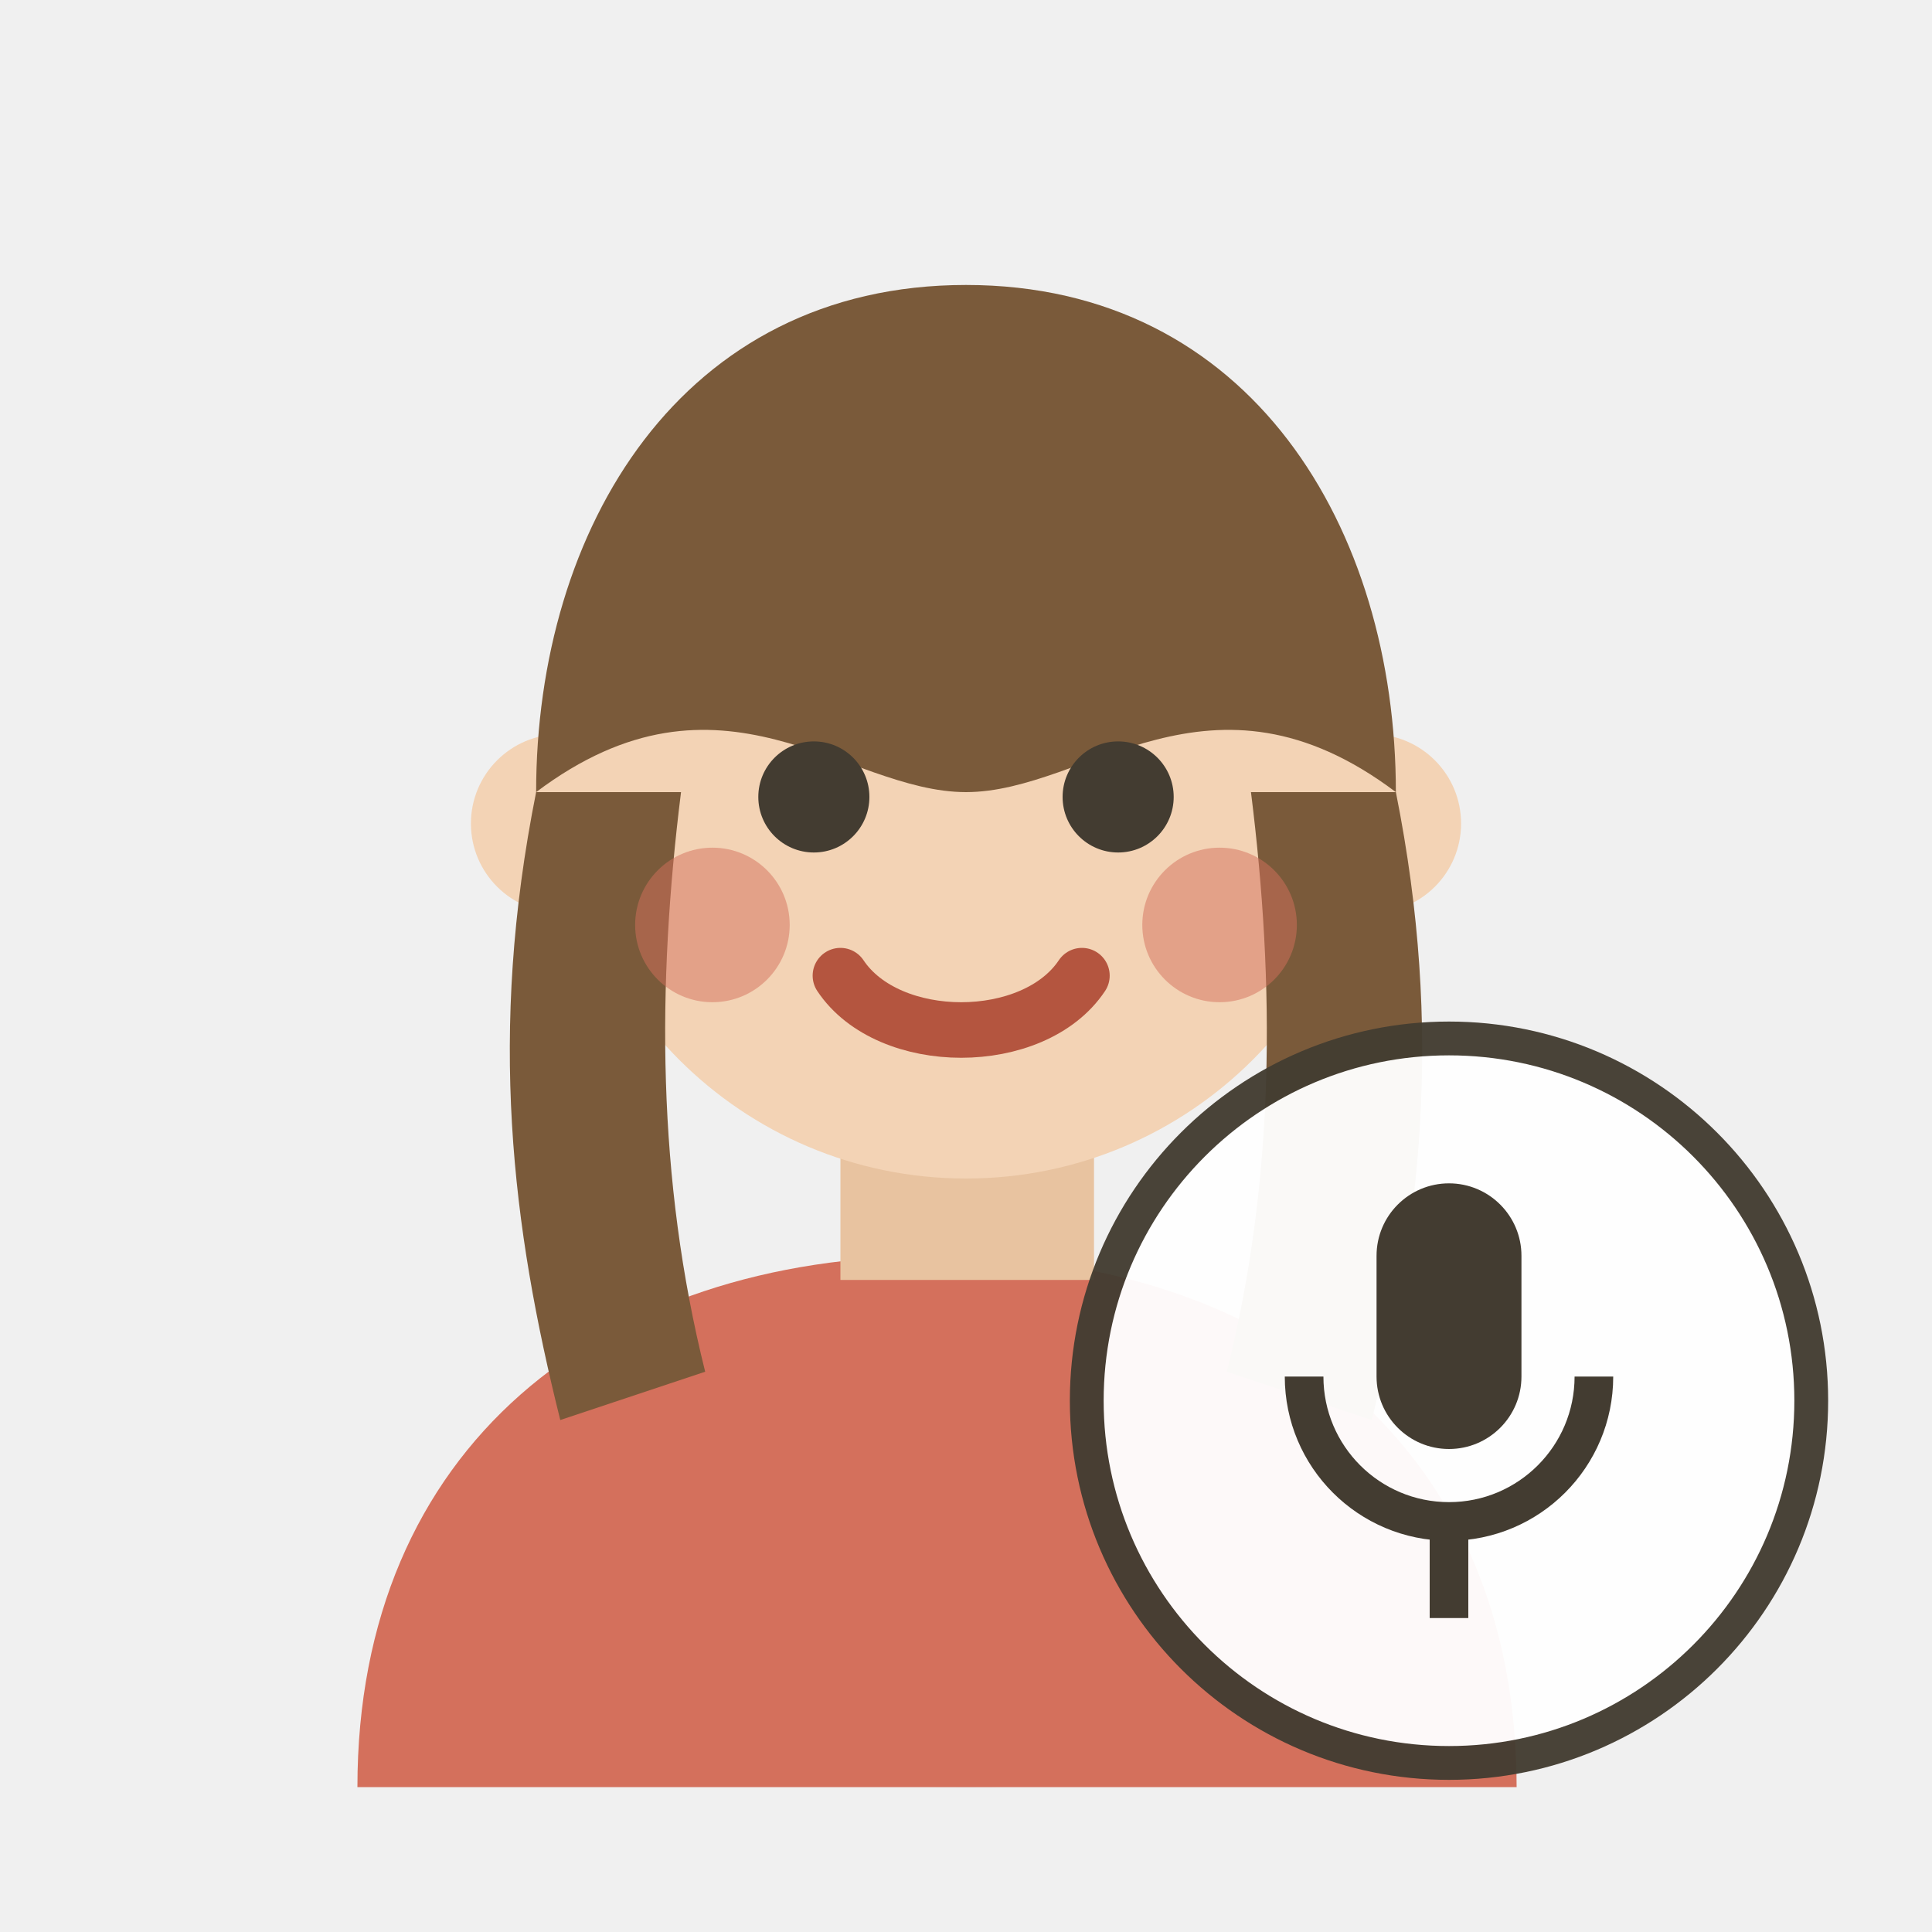
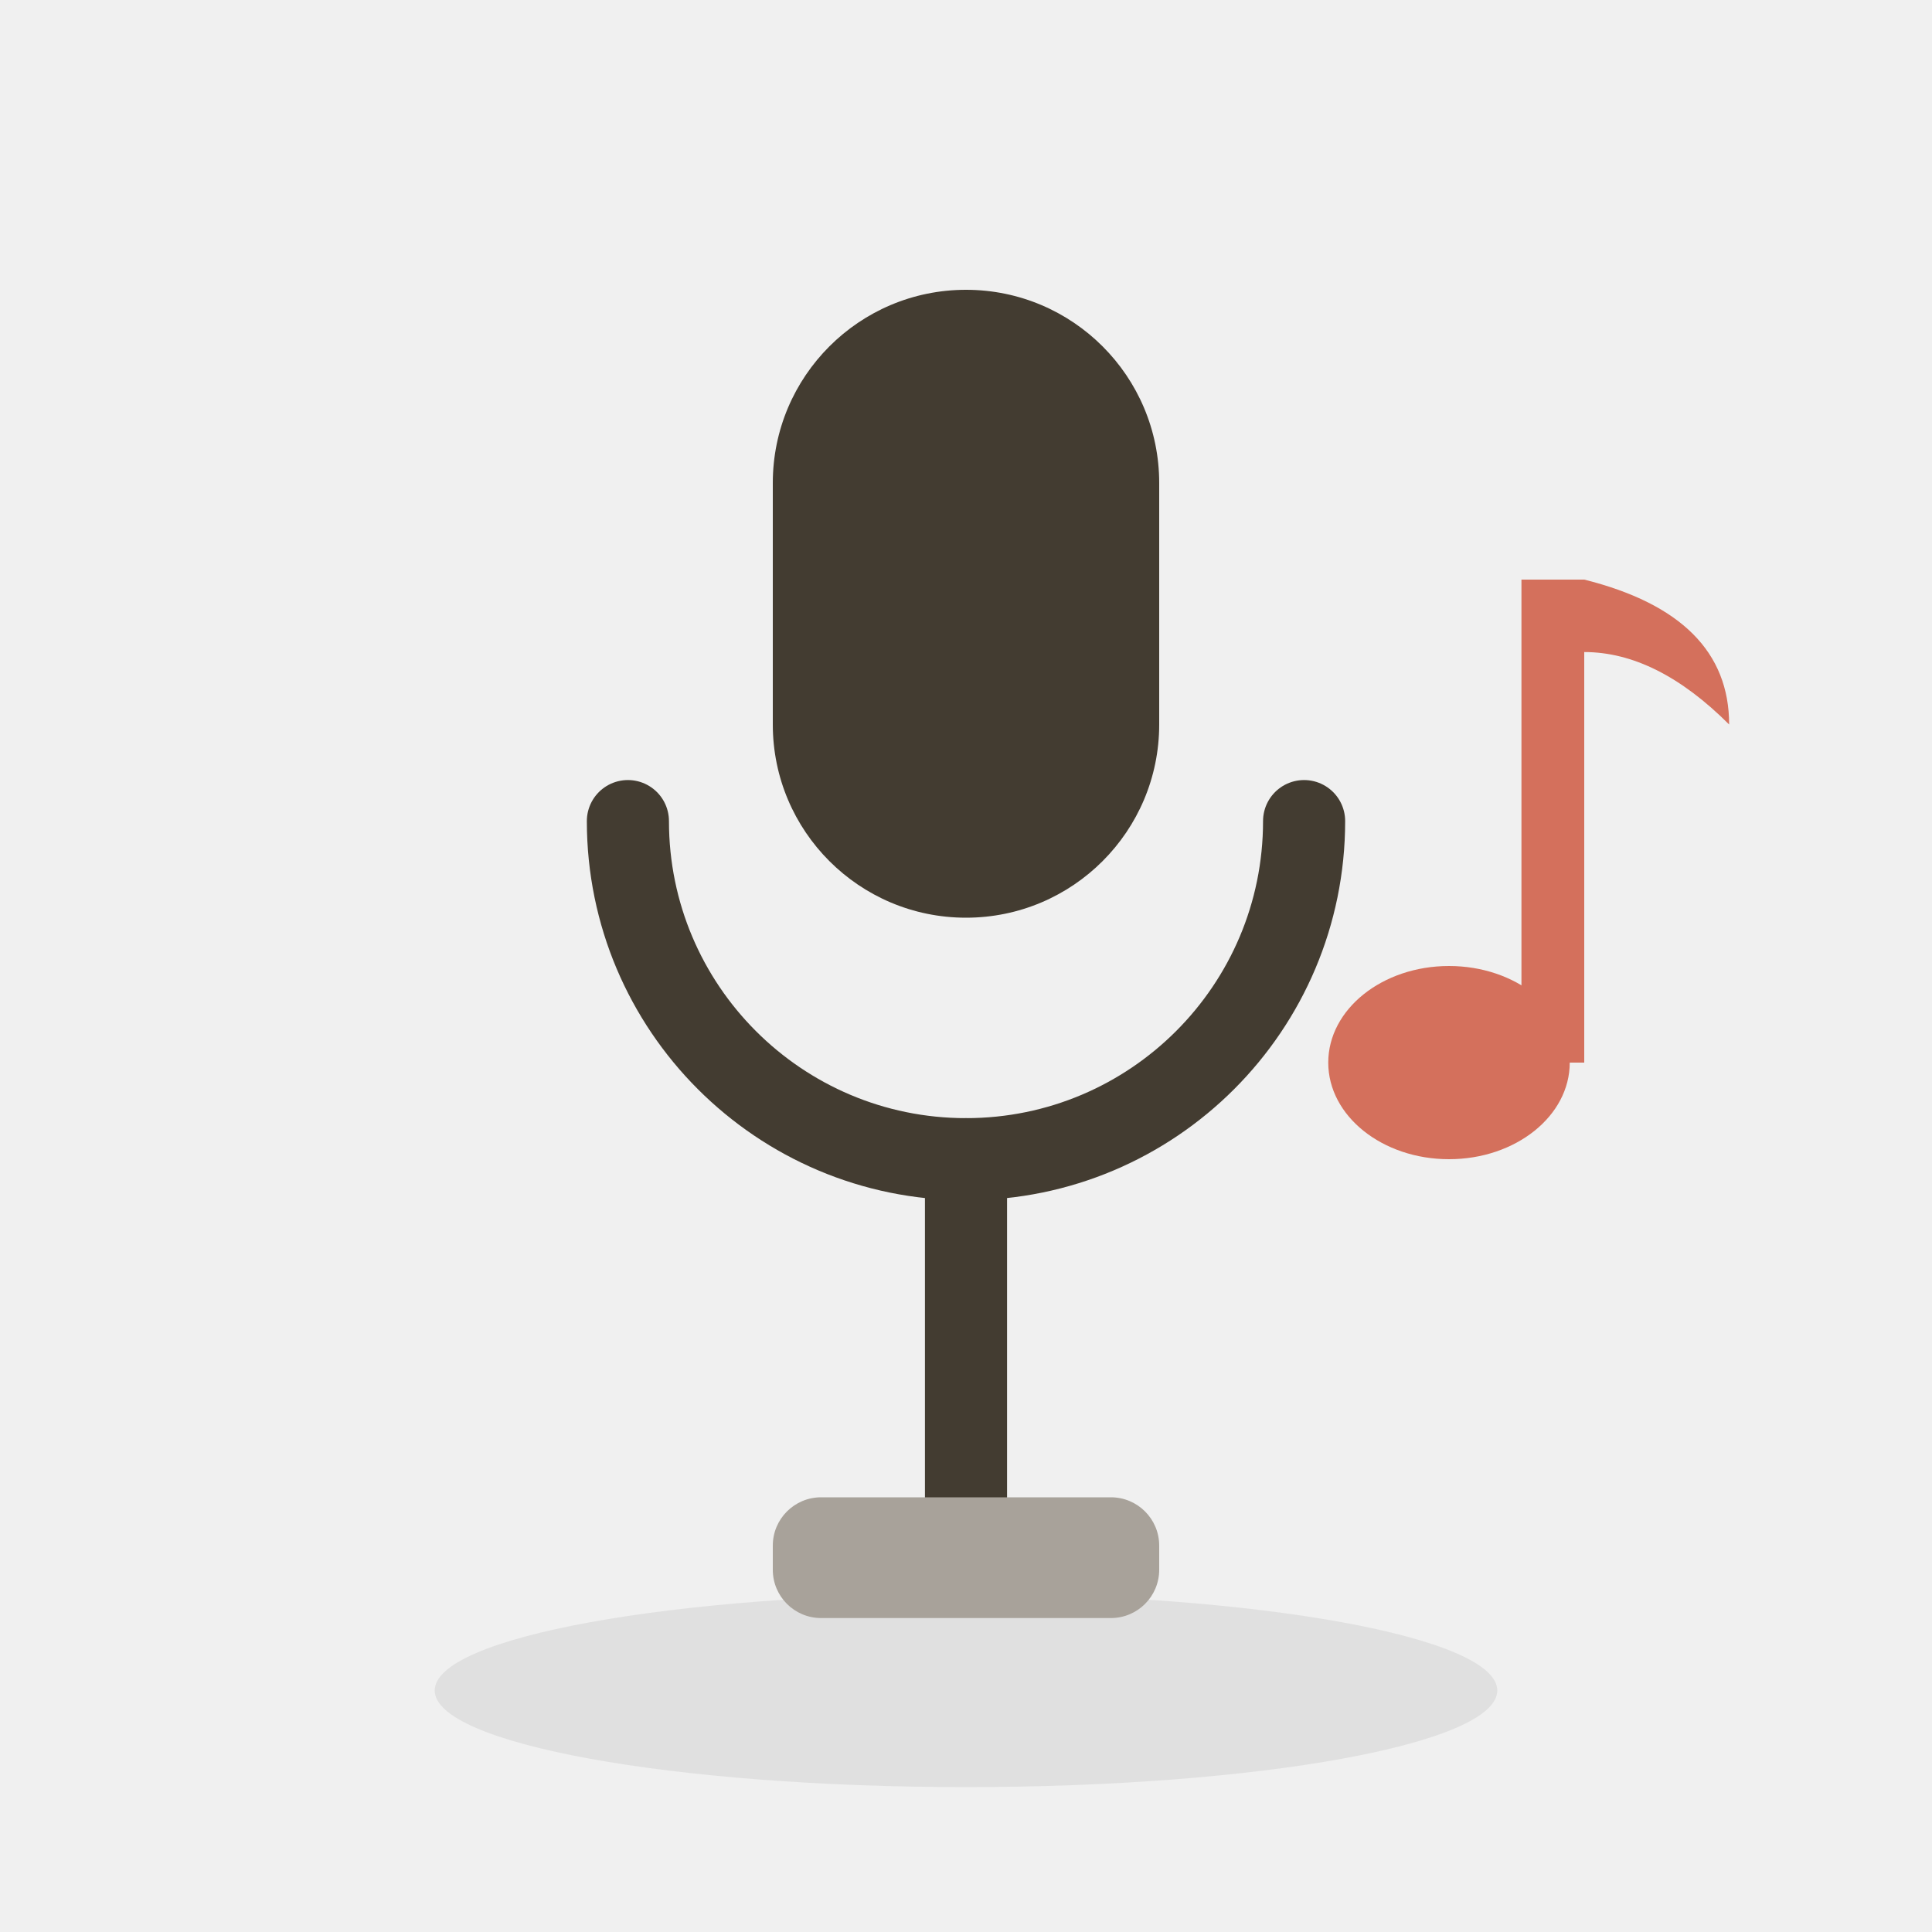
<svg xmlns="http://www.w3.org/2000/svg" viewBox="0 0 80 80" width="80" height="80" role="img" aria-label="가수">
-   <ellipse cx="40" cy="70" rx="20" ry="4" fill="#000" opacity=".07" />
-   <path d="M14.8 74.0c0-14 10-22 24-22s24 8 24 22z" fill="#D4705C" />
-   <rect x="34.8" y="42.5" width="10.5" height="10.5" fill="#E8C3A0" />
-   <circle cx="40" cy="32" r="16.8" fill="#F3D3B5" />
-   <circle cx="23.2" cy="34.1" r="3.7" fill="#F3D3B5" />
-   <circle cx="56.8" cy="34.1" r="3.7" fill="#F3D3B5" />
-   <path d="M22.2 32.8C22.2 21.9 28.2 11.8 40.0 11.8C51.8 11.8 57.8 21.9 57.8 32.8C50.1 27.0 45.0 32.8 40.0 32.8C35.0 32.8 29.9 27.0 22.2 32.8z" fill="#7A5A3A" />
-   <path d="M22.2 32.8c-2 10-1 18 1 26l6-2c-2-8-2-16-1-24zM57.8 32.8c2 10 1 18-1 26l-6-2c2-8 2-16 1-24z" fill="#7A5A3A" />
-   <circle cx="33.7" cy="33.0" r="2.3" fill="#433C31" />
-   <circle cx="46.3" cy="33.0" r="2.3" fill="#433C31" />
-   <path d="M34.8 40.4c2 3 8 3 10 0" stroke="#B4553F" stroke-width="2.3" stroke-linecap="round" fill="none" />
-   <circle cx="29.5" cy="38.3" r="3.2" fill="#D4705C" opacity=".5" />
-   <circle cx="50.5" cy="38.3" r="3.2" fill="#D4705C" opacity=".5" />
-   <circle cx="60" cy="58" r="15" fill="#FFF" stroke="#433C31" stroke-width="1.4" opacity=".96" />
-   <rect x="57" y="49" width="6" height="11" rx="3" fill="#433C31" />
-   <path d="M54 57a6 6 0 0012 0" stroke="#433C31" stroke-width="1.6" fill="none" />
-   <path d="M60 63v4" stroke="#433C31" stroke-width="1.6" />
+   <ellipse cx="40" cy="70" rx="22" ry="4" fill="#000" opacity=".07" />
+   <rect x="32" y="12" width="16" height="26" rx="8" fill="#433C31" />
+   <path d="M26 34a14 14 0 0028 0" stroke="#433C31" stroke-width="3.4" fill="none" stroke-linecap="round" />
+   <path d="M40 48v14" stroke="#433C31" stroke-width="3.4" stroke-linecap="round" />
+   <rect x="32" y="62" width="16" height="5" rx="2" fill="#A8A29A" />
+   <g fill="#D4705C">
+     <ellipse cx="60" cy="44" rx="5" ry="4" />
+     <rect x="63" y="24" width="2.6" height="20" />
+     <path d="M65.6 24c4 1 6 3 6 6-2-2-4-3-6-3z" />
+   </g>
</svg>
